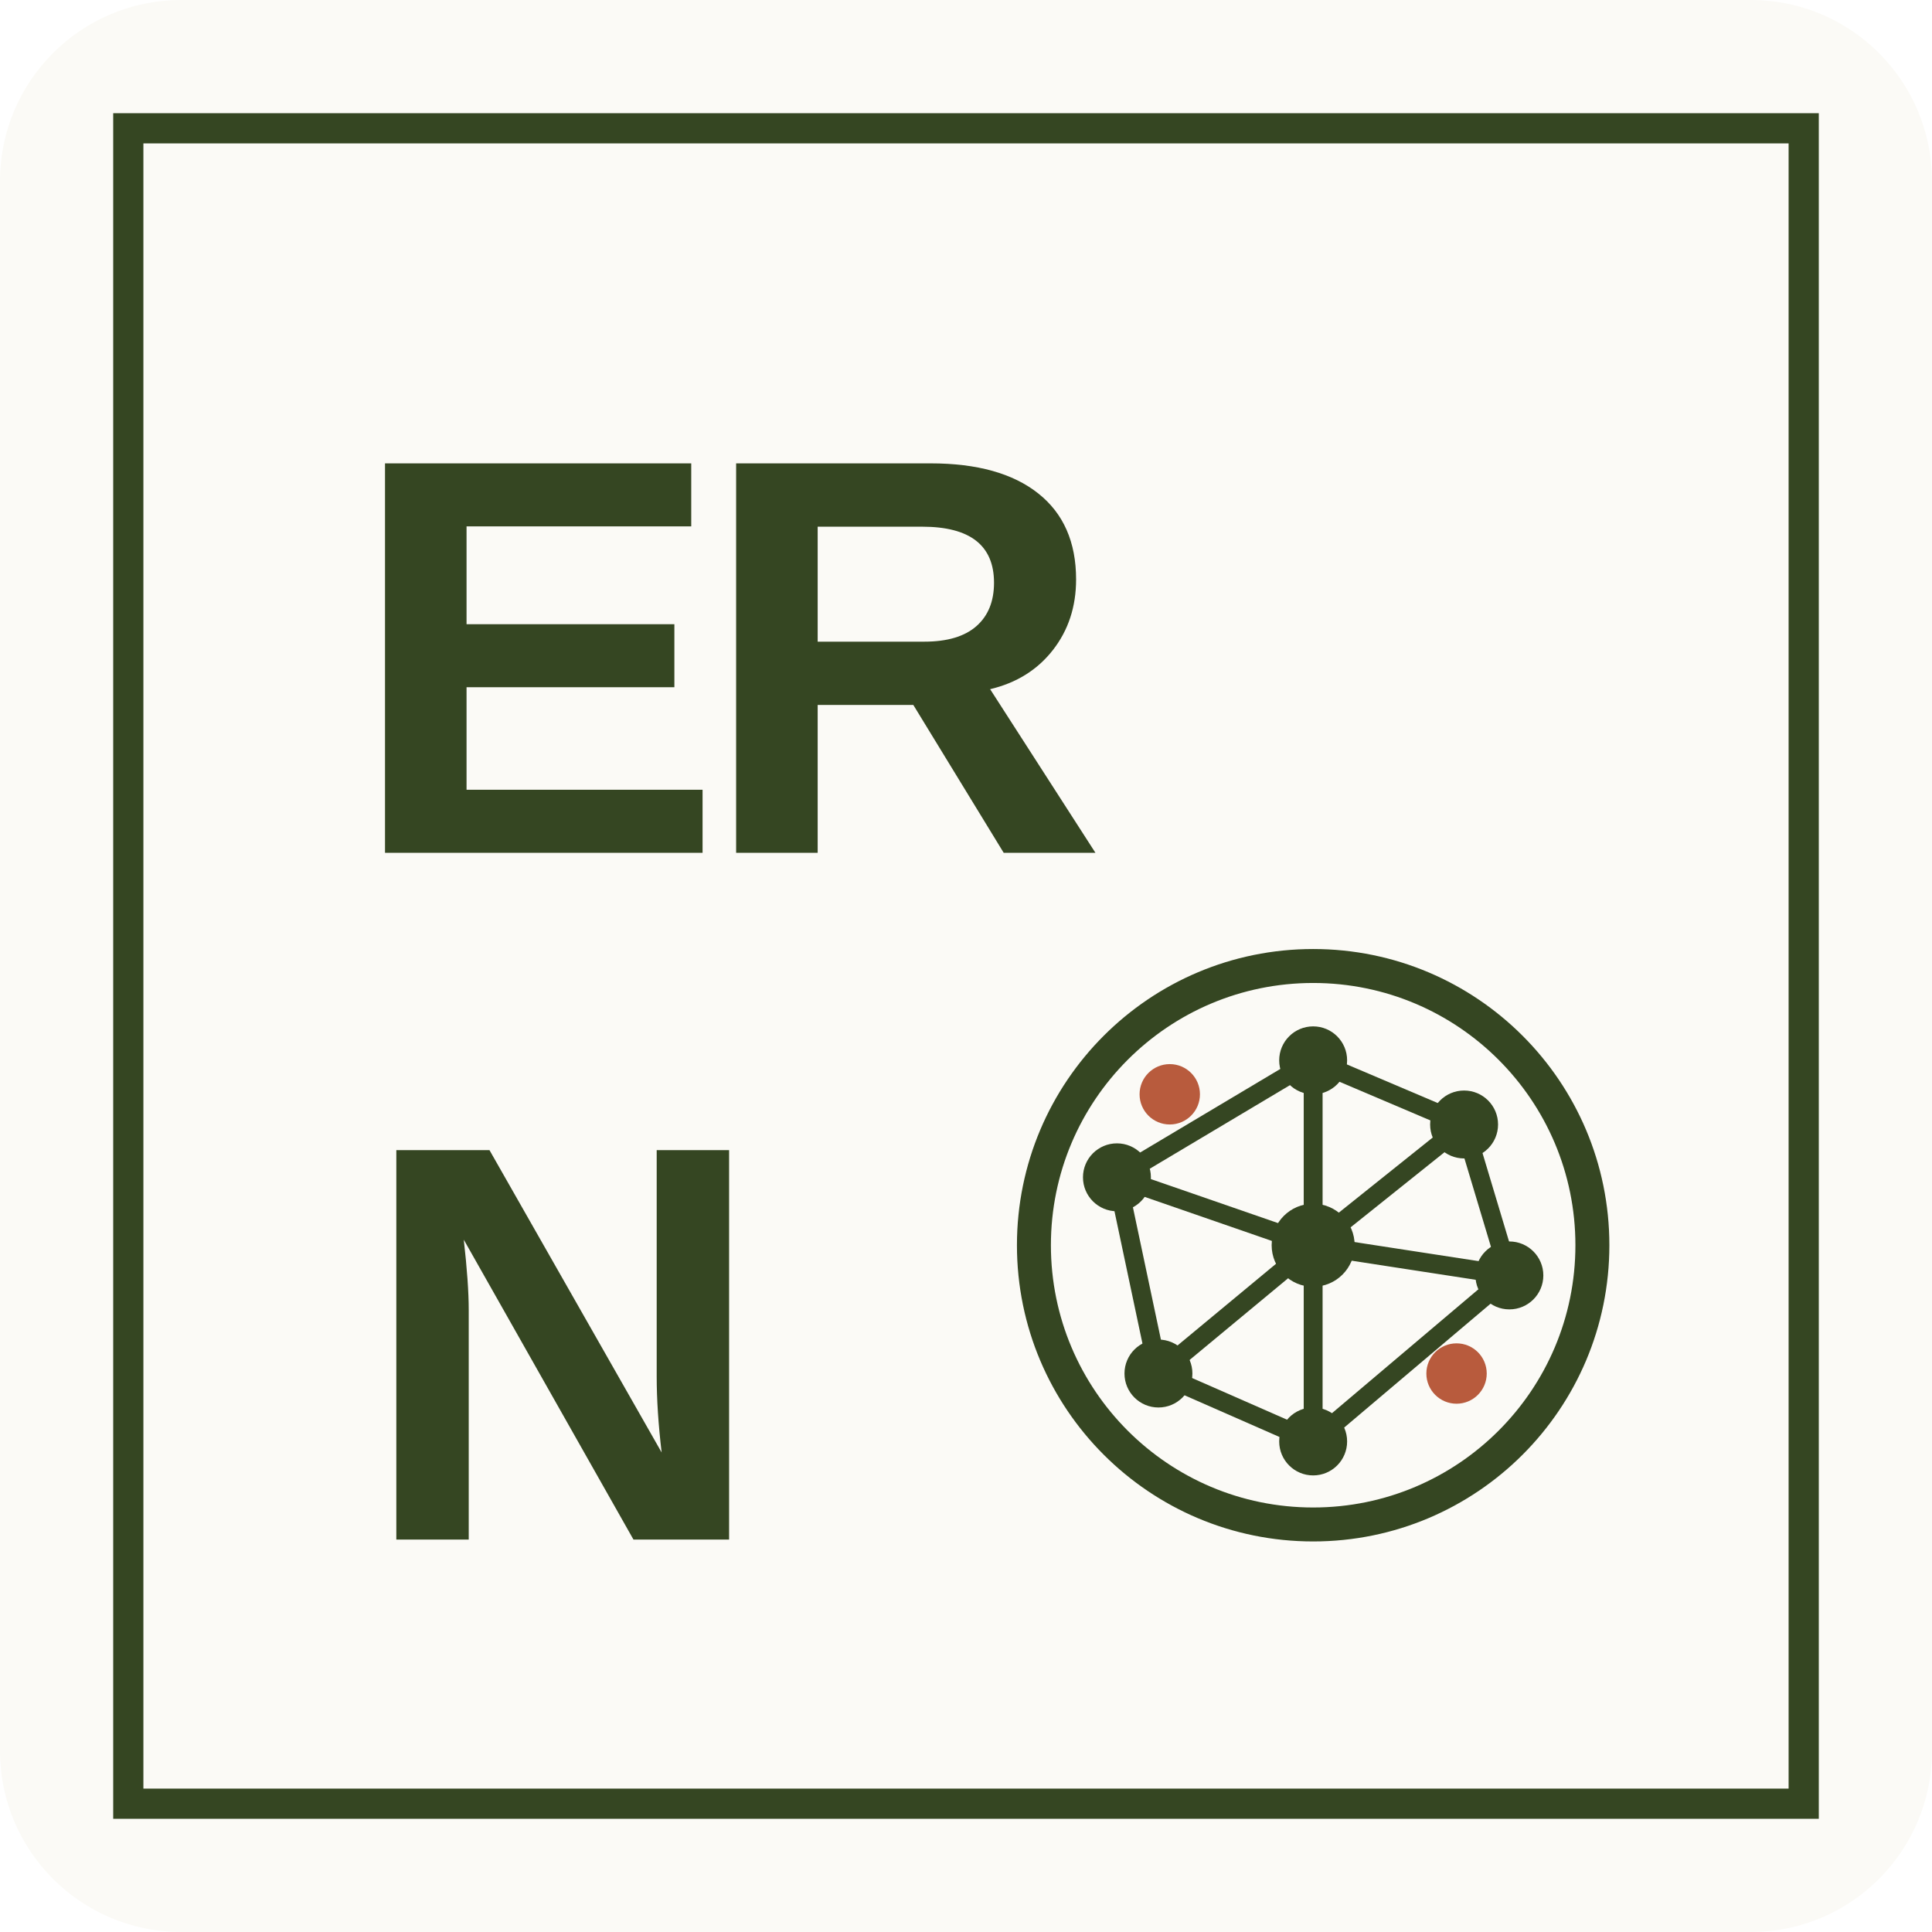
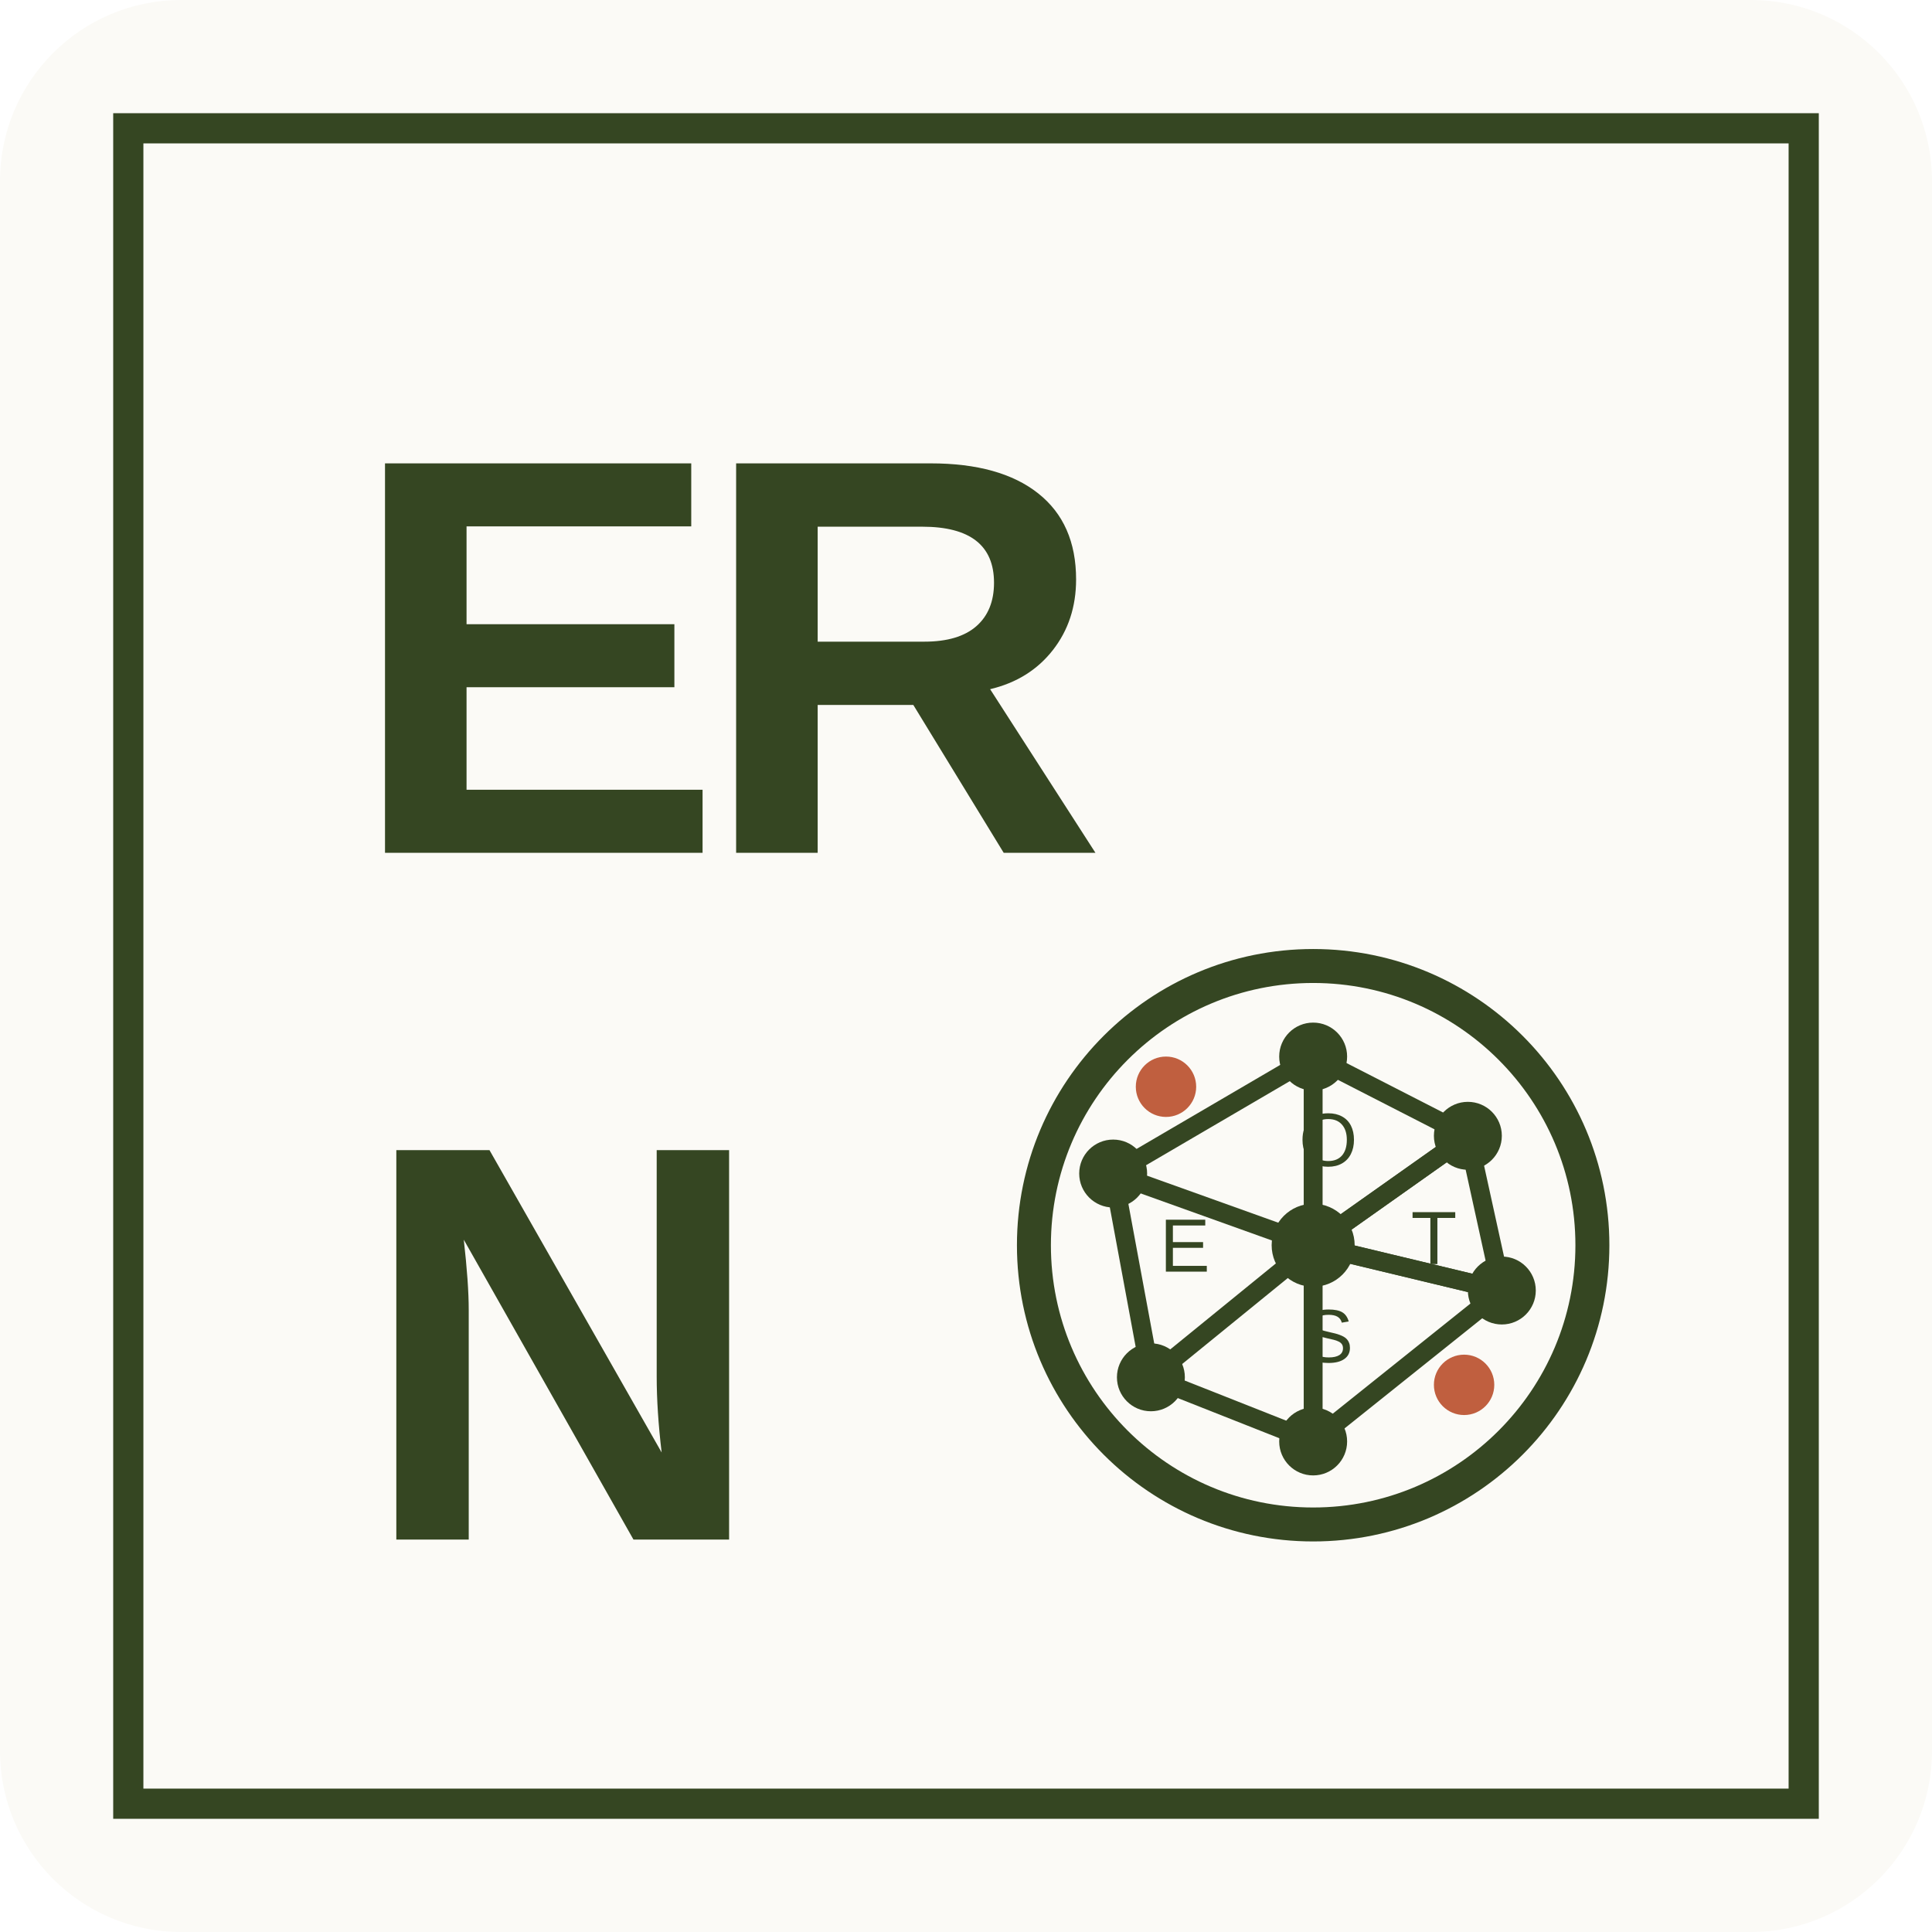
<svg xmlns="http://www.w3.org/2000/svg" viewBox="0 0 512 512" role="img" aria-label="Ernesto">
  <rect width="512" height="512" rx="48" fill="#fbfaf6" />
  <rect x="34" y="34" width="444" height="444" fill="none" stroke="#354622" stroke-width="8" />
  <g fill="#354622" font-family="Arial, Helvetica, sans-serif" font-weight="800">
    <text x="92" y="226" font-size="150" letter-spacing="-7">ER</text>
    <text x="95" y="408" font-size="150" letter-spacing="-7">N</text>
  </g>
  <g transform="translate(348 330)">
-     <circle cx="0" cy="0" r="74" fill="none" stroke="#354622" stroke-width="9" />
-     <g stroke="#354622" stroke-width="5" stroke-linecap="round">
-       <line x1="0" y1="0" x2="0" y2="-49" />
-       <line x1="0" y1="0" x2="40" y2="-32" />
-       <line x1="0" y1="0" x2="52" y2="8" />
-       <line x1="0" y1="0" x2="0" y2="52" />
-       <line x1="0" y1="0" x2="-41" y2="34" />
-       <line x1="0" y1="0" x2="-52" y2="-18" />
-       <line x1="0" y1="-49" x2="40" y2="-32" />
-       <line x1="40" y1="-32" x2="52" y2="8" />
-       <line x1="52" y1="8" x2="0" y2="52" />
-       <line x1="0" y1="52" x2="-41" y2="34" />
-       <line x1="-41" y1="34" x2="-52" y2="-18" />
-       <line x1="-52" y1="-18" x2="0" y2="-49" />
+     <circle cx="0" cy="0" r="74" fill="#fbfaf6" stroke="#354622" stroke-width="9" />
+     <g fill="none" stroke="#354622" stroke-width="5" stroke-linecap="round" stroke-linejoin="round">
+       <path d="M0,-50 L41,-29 L50,12 L0,52 L-43,35 L-53,-19 Z" />
+       <path d="M0,-50 L0,0 L41,-29" />
+       <path d="M-53,-19 L0,0 L50,12" />
+       <path d="M-43,35 L0,0 L0,52" />
+       <path d="M41,-29 L0,0 L50,12" />
    </g>
-     <circle cx="0" cy="0" r="11" fill="#354622" />
-     <circle cx="0" cy="-49" r="9" fill="#354622" />
-     <circle cx="40" cy="-32" r="9" fill="#354622" />
-     <circle cx="52" cy="8" r="9" fill="#354622" />
-     <circle cx="0" cy="52" r="9" fill="#354622" />
-     <circle cx="-41" cy="34" r="9" fill="#354622" />
-     <circle cx="-52" cy="-18" r="9" fill="#354622" />
-     <circle cx="-38" cy="-40" r="8" fill="#b85b3d" />
-     <circle cx="38" cy="34" r="8" fill="#b85b3d" />
+     <g fill="#354622">
+       <circle cx="0" cy="0" r="11" />
+       <circle cx="0" cy="-50" r="9" />
+       <circle cx="41" cy="-29" r="9" />
+       <circle cx="50" cy="12" r="9" />
+       <circle cx="0" cy="52" r="9" />
+       <circle cx="-43" cy="35" r="9" />
+       <circle cx="-53" cy="-19" r="9" />
+     </g>
+     <circle cx="-39" cy="-42" r="8" fill="#c05f3f" />
+     <circle cx="40" cy="37" r="8" fill="#c05f3f" />
+     <g fill="#354622" font-family="Arial, Helvetica, sans-serif" font-weight="500" font-size="20" text-anchor="middle">
+       <text x="-34" y="7">E</text>
+       <text x="4" y="-21">O</text>
+       <text x="32" y="5">T</text>
+       <text x="4" y="31">S</text>
+     </g>
  </g>
</svg>
